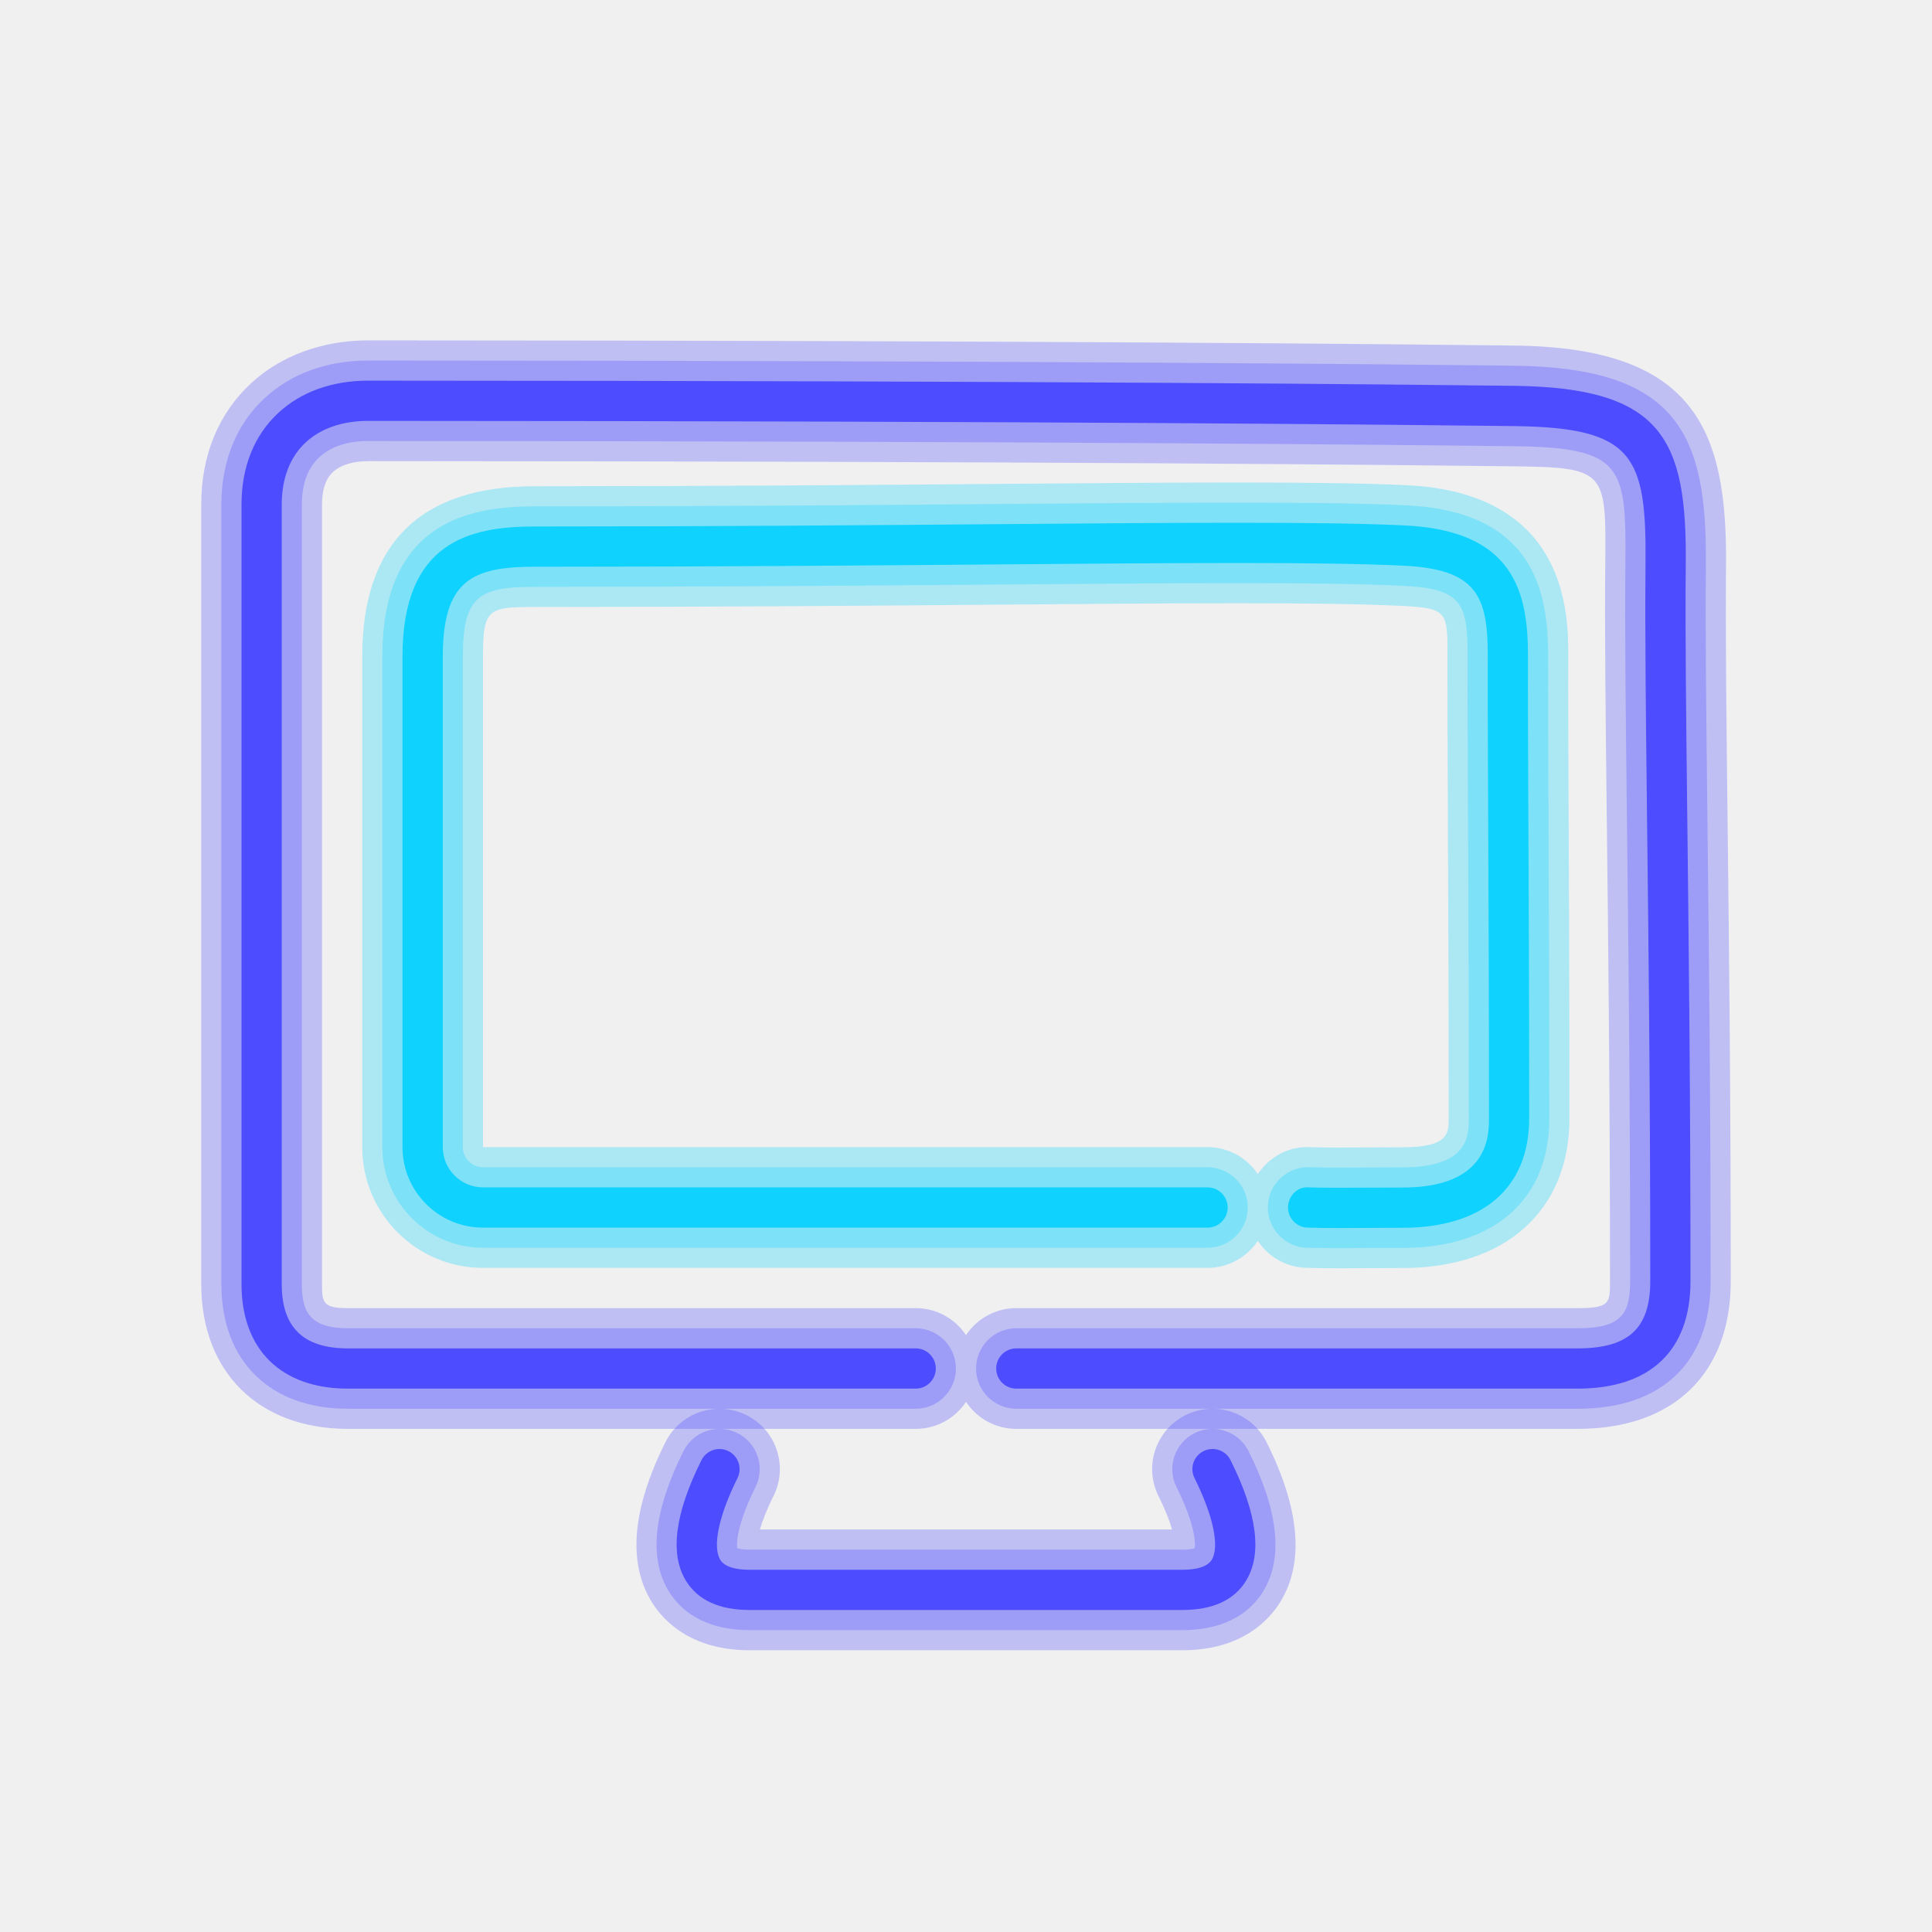
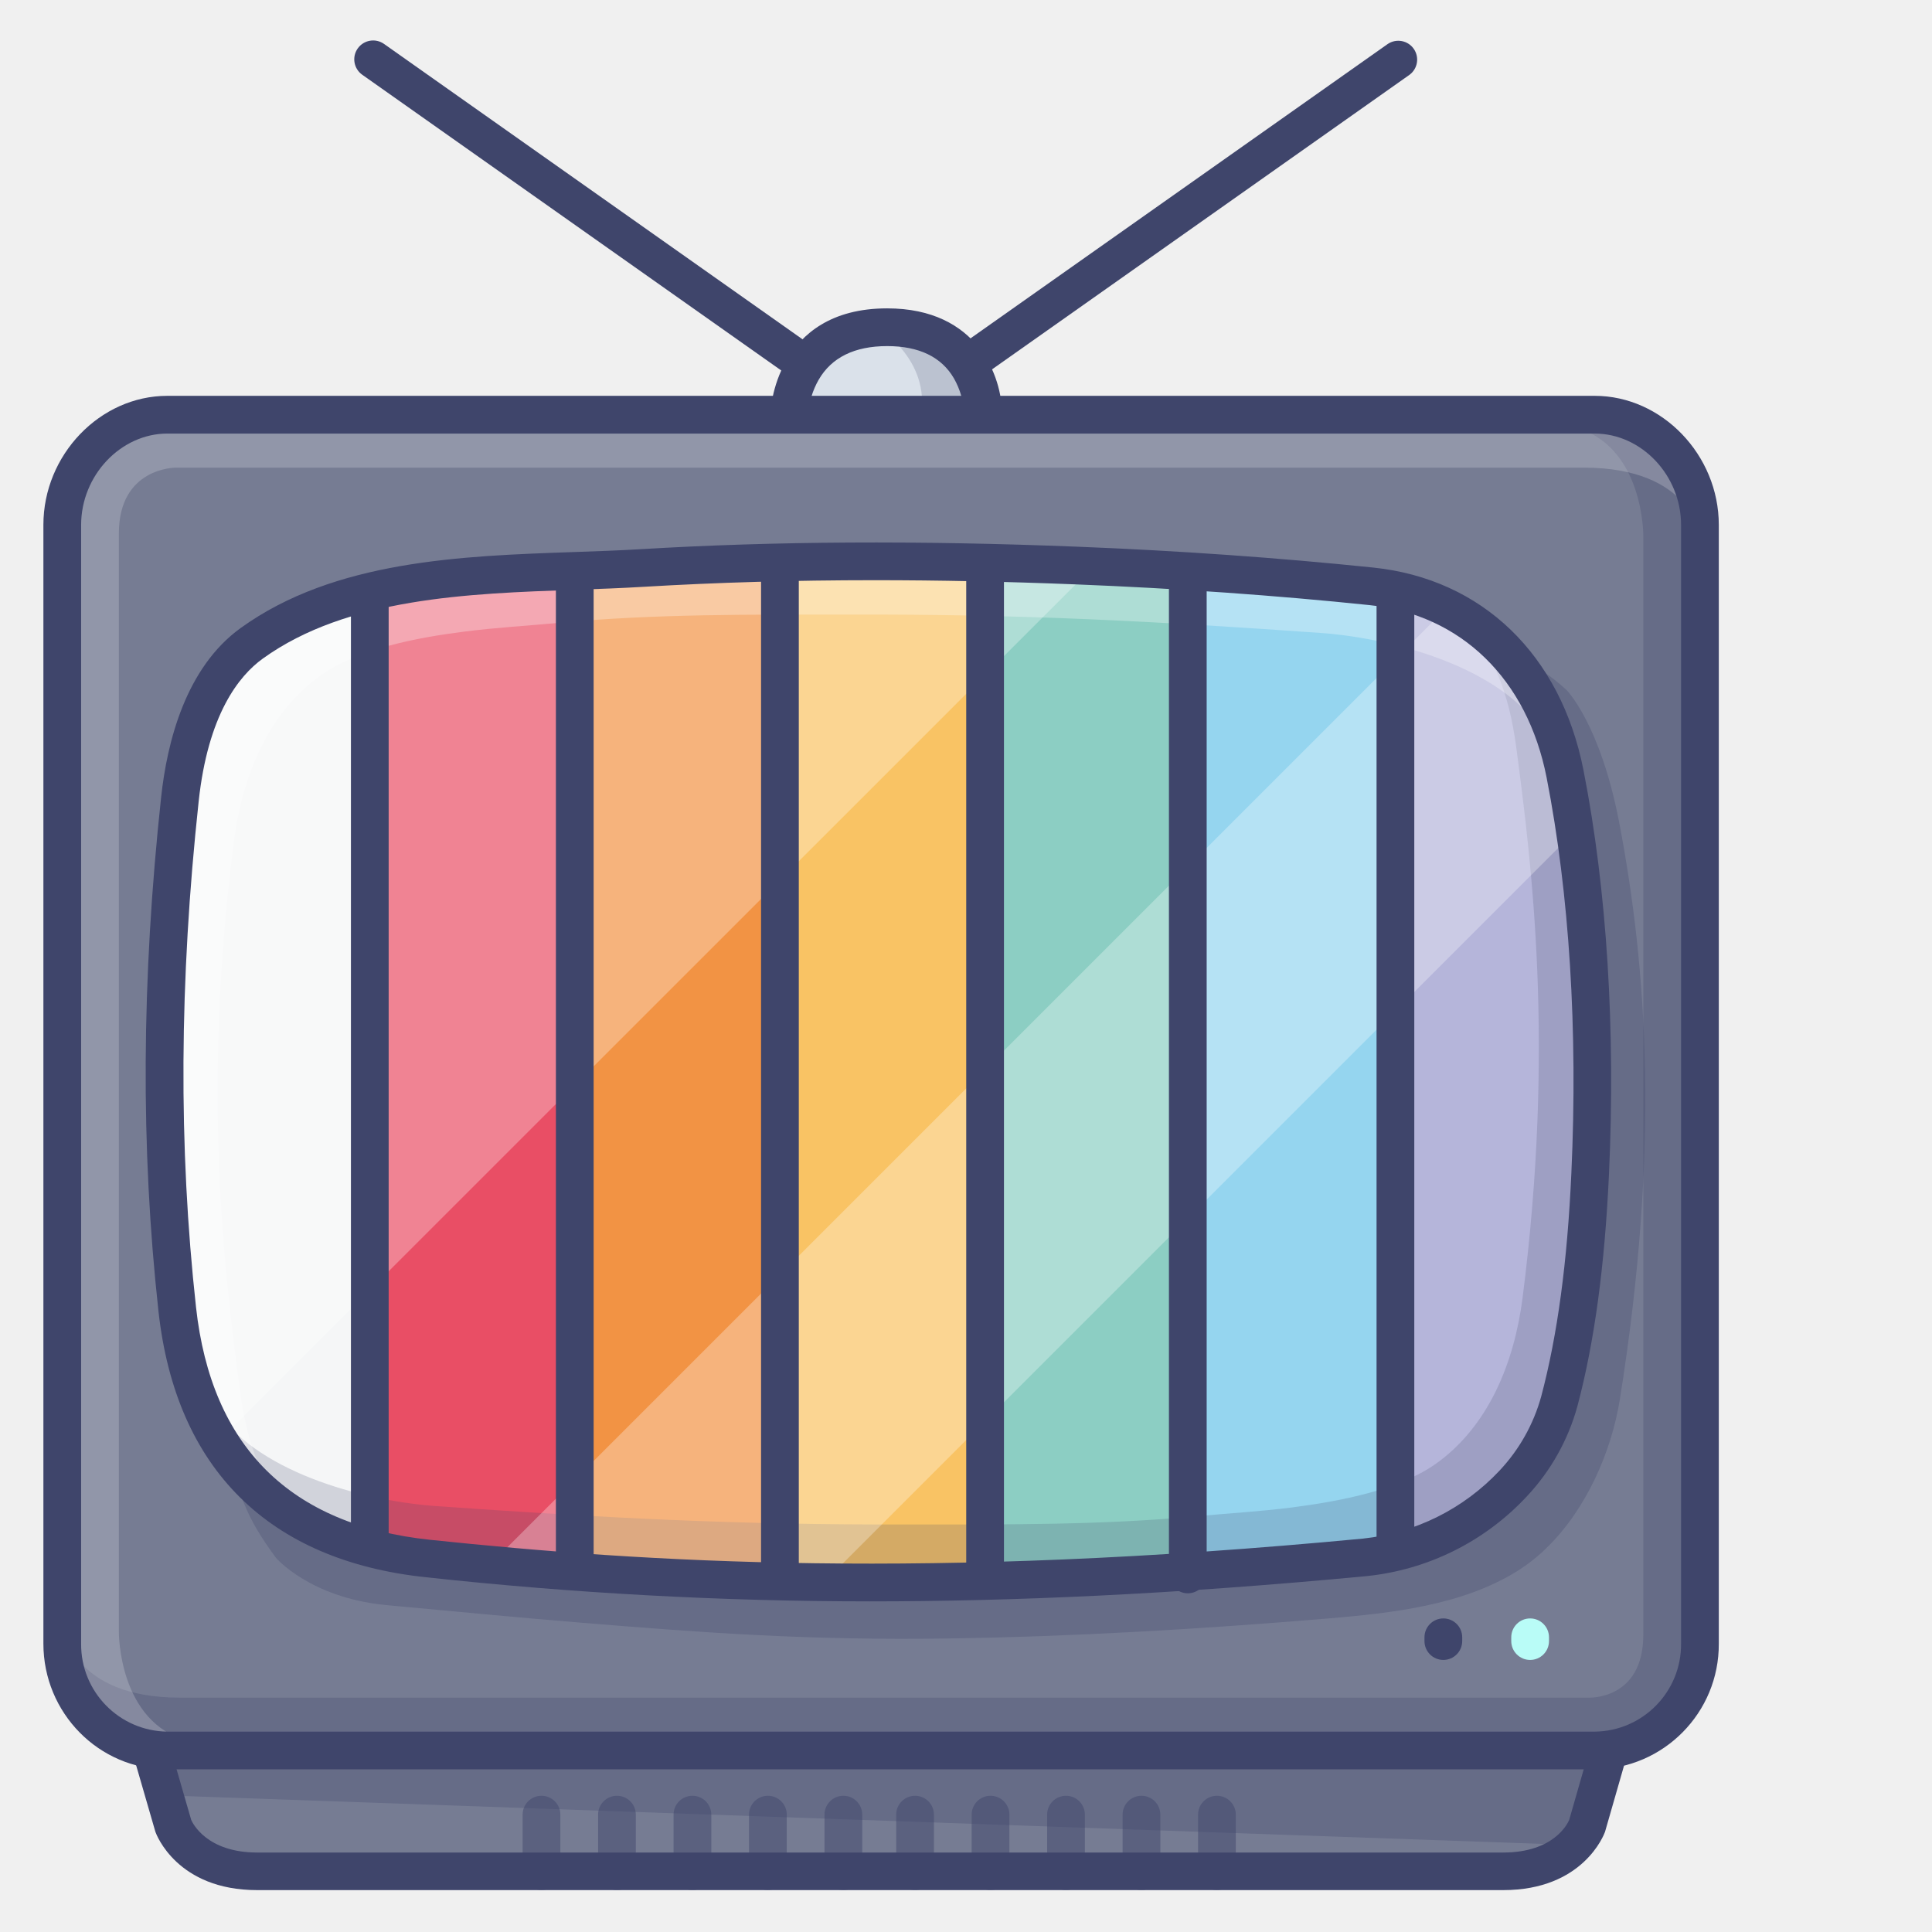
- <svg xmlns="http://www.w3.org/2000/svg" viewBox="0 0 96 96" width="96px" height="96px" baseProfile="basic">
-   <path fill="#0fd2ff" d="M66.587,63.019c-0.619,0-1.182-0.004-1.682-0.021c-1.009-0.031-1.886-0.558-2.406-1.339 C61.962,62.467,61.043,63,60,63H24c-3.309,0-6-2.691-6-6V32.621c0-5.613,2.883-8.46,8.569-8.46c8.82,0,16.607-0.063,22.864-0.115 c9.442-0.076,16.263-0.132,20.458,0.063c8.064,0.38,8.042,6.513,8.034,8.528c-0.007,1.989,0.004,4.53,0.019,7.786 c0.018,3.92,0.041,8.872,0.041,15.14c0,4.592-3.177,7.444-8.292,7.444l-1.719,0.006C67.486,63.017,67.023,63.019,66.587,63.019z M61.501,29.975c-3.353,0-7.364,0.033-12.02,0.071c-6.268,0.052-14.068,0.115-22.913,0.115c-2.314,0-2.569,0.08-2.569,2.46V57h36 c1.043,0,1.962,0.533,2.5,1.341c0.556-0.836,1.519-1.398,2.594-1.339c0.79,0.024,1.75,0.018,2.848,0.012l1.751-0.006 c2.292,0,2.292-0.701,2.292-1.444c0-6.257-0.023-11.199-0.041-15.112c-0.015-3.277-0.026-5.834-0.019-7.837 c0.008-2.221,0.009-2.402-2.315-2.511C67.587,30.008,64.878,29.975,61.501,29.975z" opacity=".3" />
-   <path fill="#0fd2ff" d="M66.583,62.02c-0.605,0-1.156-0.005-1.646-0.021c-1.104-0.034-1.971-0.958-1.937-2.062 c0.035-1.104,0.95-1.973,2.062-1.937c0.801,0.024,1.774,0.019,2.885,0.013l1.746-0.006c3.292,0,3.292-1.59,3.292-2.444 c0-6.259-0.023-11.203-0.041-15.116c-0.015-3.274-0.026-5.828-0.019-7.829c0.01-2.68-0.31-3.375-3.268-3.514 c-4.058-0.19-10.821-0.135-20.183-0.059c-6.266,0.052-14.064,0.115-22.905,0.115c-2.765,0-3.569,0.454-3.569,3.46V57 c0,0.552,0.449,1,1,1h36c1.104,0,2,0.896,2,2s-0.896,2-2,2H24c-2.757,0-5-2.243-5-5V32.621c0-6.687,4.32-7.46,7.569-7.46 c8.824,0,16.613-0.063,22.872-0.115c9.426-0.077,16.235-0.132,20.403,0.063c6.3,0.296,7.093,4.177,7.081,7.525 c-0.007,1.991,0.004,4.535,0.019,7.795c0.018,3.918,0.041,8.868,0.041,15.135c0,4.035-2.726,6.444-7.292,6.444l-1.724,0.006 C67.481,62.017,67.018,62.02,66.583,62.02z" opacity=".3" />
-   <path fill="#4d4dff" d="M78.4,71H50.5c-1.043,0-1.962-0.532-2.5-1.341C47.462,70.468,46.543,71,45.5,71H17.283 C12.858,71,10,68.178,10,63.811V25.067c0-2.439,0.854-4.52,2.469-6.017c1.487-1.378,3.556-2.137,5.827-2.137 c0.001,0,0.002,0,0.003,0c35.188,0.011,51.566,0.197,56.949,0.258c8.88,0.103,10.581,4.074,10.517,10.901 c-0.031,3.324,0.017,7.489,0.078,12.762C85.913,46.876,86,54.394,86,63.658C86,68.256,83.159,71,78.4,71z M18.296,22.914 c-0.753,0-1.375,0.19-1.748,0.537C16.184,23.788,16,24.332,16,25.067v38.743C16,64.733,16.055,65,17.283,65H45.5 c1.043,0,1.962,0.532,2.5,1.341C48.538,65.532,49.457,65,50.5,65h27.9c1.6,0,1.6-0.258,1.6-1.342c0-9.229-0.087-16.729-0.157-22.753 c-0.062-5.309-0.11-9.502-0.078-12.889c0.043-4.611,0.045-4.792-4.586-4.845c-5.374-0.062-21.728-0.247-56.882-0.258 C18.297,22.914,18.296,22.914,18.296,22.914z" opacity=".3" />
-   <path fill="#4d4dff" d="M78.4,70H50.5c-1.104,0-2-0.896-2-2s0.896-2,2-2h27.9c2.21,0,2.6-0.755,2.6-2.342 c0-9.235-0.087-16.737-0.157-22.765c-0.062-5.303-0.11-9.491-0.078-12.867c0.045-4.872-0.118-5.792-5.574-5.854 c-5.375-0.062-21.733-0.247-56.893-0.258c0,0-0.001,0-0.002,0c-1.021,0-1.86,0.277-2.428,0.804C15.292,23.252,15,24.042,15,25.067 v38.743C15,65.162,15.382,66,17.283,66H45.5c1.104,0,2,0.896,2,2s-0.896,2-2,2H17.283C13.407,70,11,67.628,11,63.811V25.067 c0-2.153,0.743-3.98,2.149-5.283c1.32-1.224,3.1-1.87,5.147-1.87c0.001,0,0.002,0,0.003,0c35.182,0.011,51.557,0.197,56.938,0.258 c8.132,0.094,9.589,3.405,9.528,9.892c-0.031,3.335,0.017,7.505,0.078,12.783C84.913,46.885,85,54.399,85,63.658 C85,67.688,82.595,70,78.4,70z" opacity=".3" />
-   <path fill="#4d4dff" d="M58.75,82h-21.5c-2.944,0-4.31-1.498-4.862-2.392c-1.209-1.957-0.981-4.632,0.679-7.95 c0.74-1.481,2.543-2.081,4.025-1.342c1.482,0.741,2.083,2.543,1.341,4.025c-0.351,0.701-0.556,1.254-0.672,1.658h20.478 c-0.116-0.404-0.321-0.957-0.672-1.658c-0.741-1.482-0.141-3.284,1.341-4.025c1.483-0.738,3.285-0.14,4.025,1.342 c1.66,3.318,1.888,5.993,0.679,7.95C63.06,80.502,61.694,82,58.75,82z M37.626,76.786h0.01H37.626z M59.064,75.976L59.064,75.976z M36.936,75.976L36.936,75.976L36.936,75.976z" opacity=".3" />
-   <path fill="#4d4dff" d="M58.75,81h-21.5c-2.335,0-3.47-1.043-4.011-1.917c-1.015-1.643-0.772-3.989,0.722-6.978 c0.495-0.989,1.697-1.388,2.684-0.895c0.988,0.494,1.388,1.695,0.895,2.684c-0.878,1.757-0.956,2.729-0.905,3.034 C36.723,76.958,36.911,77,37.25,77h21.5c0.339,0,0.527-0.042,0.616-0.071c0.051-0.306-0.026-1.277-0.905-3.034 c-0.494-0.988-0.093-2.189,0.895-2.684c0.986-0.494,2.189-0.095,2.684,0.895c1.494,2.988,1.737,5.335,0.722,6.978 C62.22,79.957,61.085,81,58.75,81z M36.652,77h0.01H36.652z" opacity=".3" />
-   <path fill="#0fd2ff" d="M66.578,61.02c-0.592,0-1.13-0.005-1.609-0.021c-0.552-0.017-0.985-0.479-0.968-1.03 s0.482-1.027,1.031-0.968c0.811,0.024,1.796,0.02,2.921,0.013l1.741-0.006c4.292,0,4.292-2.593,4.292-3.444 c0-6.261-0.023-11.206-0.041-15.121c-0.015-3.271-0.026-5.822-0.019-7.82c0.012-3.045-0.573-4.346-4.221-4.517 c-4.085-0.192-10.86-0.137-20.238-0.06c-6.264,0.052-14.06,0.115-22.896,0.115c-3.096,0-4.569,0.667-4.569,4.46V57 c0,1.103,0.897,2,2,2h36c0.552,0,1,0.447,1,1s-0.448,1-1,1H24c-2.206,0-4-1.794-4-4V32.621c0-5.692,3.321-6.46,6.569-6.46 c8.829,0,16.62-0.063,22.88-0.115c9.41-0.076,16.208-0.134,20.348,0.062c5.406,0.254,6.14,3.285,6.127,6.522 c-0.007,1.994,0.004,4.54,0.019,7.804c0.018,3.917,0.041,8.865,0.041,15.13c0,3.46-2.293,5.444-6.292,5.444l-1.729,0.006 C67.475,61.017,67.012,61.02,66.578,61.02z" />
-   <path fill="#4d4dff" d="M78.4,69H50.5c-0.552,0-1-0.447-1-1s0.448-1,1-1h27.9c2.523,0,3.6-0.999,3.6-3.342 c0-9.241-0.087-16.746-0.157-22.776c-0.062-5.297-0.11-9.48-0.078-12.847c0.051-5.413-0.587-6.795-6.563-6.863 c-5.376-0.062-21.739-0.247-56.904-0.258c0,0-0.001,0-0.002,0c-1.278,0-2.352,0.37-3.107,1.07C14.411,22.705,14,23.771,14,25.067 v38.743C14,65.957,15.074,67,17.283,67H45.5c0.552,0,1,0.447,1,1s-0.448,1-1,1H17.283C13.975,69,12,67.06,12,63.811V25.067 c0-1.868,0.632-3.441,1.829-4.55c1.131-1.049,2.676-1.604,4.467-1.604c0.001,0,0.002,0,0.003,0 c35.176,0.011,51.547,0.196,56.926,0.258c7.424,0.086,8.598,2.688,8.54,8.883c-0.032,3.345,0.017,7.519,0.078,12.804 C83.913,46.894,84,54.405,84,63.658C84,67.103,82.011,69,78.4,69z" />
-   <path fill="#4d4dff" d="M58.75,80h-21.5c-1.505,0-2.568-0.485-3.16-1.443c-0.82-1.327-0.563-3.347,0.766-6.004 c0.247-0.494,0.846-0.693,1.342-0.447c0.494,0.247,0.694,0.848,0.447,1.342c-0.927,1.854-1.254,3.409-0.854,4.059 C35.994,77.834,36.485,78,37.25,78h21.5c0.765,0,1.256-0.166,1.459-0.494c0.401-0.649,0.074-2.204-0.854-4.059 c-0.247-0.494-0.047-1.095,0.447-1.342c0.495-0.246,1.095-0.047,1.342,0.447c1.328,2.657,1.586,4.677,0.766,6.004 C61.318,79.515,60.255,80,58.75,80z" />
+ <svg xmlns="http://www.w3.org/2000/svg" viewBox="0 0 512 512" width="64px" height="64px" version="1.1" id="svg96">
+   <defs id="defs100" />
+   <path fill="#767c93" d="M450.5,435.58a28.21,28.21,0,0,1-27.89,28.32H44.35A28.19,28.19,0,0,1,16.5,435.58V139.1c0-15.95,12.93-29.2,27.85-29.2H422.61c14.93,0,27.89,13.25,27.89,29.2Z" id="path2" />
+   <path fill="#767c93" d="M426.16,464.45l-5.57,19.4s-4.29,12-22.22,12H68.15c-17.93,0-22.23-12-22.23-12l-5.57-19.27" id="path4" />
+   <path fill="#3f456b" d="M16.88,431.83s2.26,18.07,30.78,18.07H420.81s14.69.84,14.69-16.73V142s.18-24.07-18.51-28.88c0,0,33.51-21.82,33.51,66.9V435.58s-1.32,28.32-29.69,28.32H46.15S16.88,465.33,16.88,431.83Z" opacity=".3" id="path6" />
+   <path fill="#fff" d="M450.53,142s-2.25-18.07-30.77-18.07H46.6s-15.1-.12-15.1,17.44V432.53S31.32,456.59,50,461.41c0,0-33.51,11.07-33.51-36.1V138.94s1.73-29,30.1-29H421.26S450.53,108.48,450.53,142Z" opacity=".2" id="path8" />
+   <path fill="#3f456b" d="M409.94,410.13a45.83,45.83,0,0,1-7.82,6.2c-14.58,9.12-33.38,11.17-50.17,12.58-33.73,2.82-67.52,4.83-101.37,5.31q-25,.36-49.93-.91c-15.53-.77-31-2-46.54-3.27s-31.1-2.76-46.64-4.2c-1.87-.18-3.75-.33-5.63-.53C82,423.26,73.12,412.82,73.12,412.82,65.33,402.24,62.39,395.11,60.94,382c-7.43-67.62-3.49-130.87.61-169.31,2.53-23.72,11.35-30.3,11.35-30.3s7.21-9.48,30.3-11.6c56-5.12,168.7-12.17,283.68-.23,11.42,1.18,19.93,4.62,28.28,12.31,0,0,9,9.06,14,35.39,7.22,38,10.84,85.63.09,152.75C427,384.84,420.34,400,409.94,410.13Z" opacity=".3" id="path10" />
+   <g data-name="&lt;编组&gt;" id="g26">
+     <path fill="#f5f6f7" d="M98,159.5V408l-1.65,1.84C67.59,401.59,50.64,380.57,46.94,347c-5-45.17-4.16-90,.7-135.16,1.58-14.64,6.44-32.27,19.06-41.35,9.13-6.57,19.56-10.78,30.63-13.53Z" id="path12" />
+     <path fill="#8ccec3" d="M315.43,151.41v265c-19.36,1.27-37.42,2.07-54.32,2.51l-.05-1.71v-267l0-1.11q12.14.27,24.23.76Q300.4,150.47,315.43,151.41Z" id="path14" />
+     <path fill="#e94e65" d="M97.33,157c17.61-4.36,36.82-5,54.94-5.65l0,1.37V414.79l-.13,1.73c-14-1-26.85-2.24-38.72-3.48a100.45,100.45,0,0,1-17.16-3.24L98,408V159.5Z" id="path16" />
+     <path fill="#f29344" d="M206.65,419.09c-20-.43-38-1.37-54.46-2.57l.13-1.73V152.67l0-1.37c6.11-.21,12.09-.42,17.84-.77q18.24-1.09,36.55-1.48l0,1.17v267Z" id="path18" />
+     <path fill="#95d5ef" d="M315.43,151.41q24,1.51,48,4,3.27.35,6.36,1v255a59.6,59.6,0,0,1-8.14,1.36q-24.29,2.31-46.23,3.73Z" id="path20" />
+     <path fill="#f9c364" d="M206.66,149.05c18.14-.42,36.3-.36,54.43.06l0,1.11v267l.05,1.71c-19.66.5-37.75.5-54.46.14l0-1.85v-267Z" id="path22" />
+     <path fill="#b5b5da" d="M414.77,205.12c6.67,34,8.25,71.33,6.65,105.92-.92,19.89-3.08,41-8.19,60.34A51.82,51.82,0,0,1,401,393.14a63.06,63.06,0,0,1-31.21,18.21v-255C394.42,161.49,410,180.68,414.77,205.12Z" id="path24" />
+   </g>
+   <polygon fill="#3f456b" points="417.22 488.95 43.63 475.79 41.48 463.9 424.17 463.9 417.22 488.95" opacity=".3" id="polygon28" />
+   <path fill="#dae1ea" d="M260.54,109.6s0-22.88-25.43-22.88-23.9,22.88-23.9,22.88" id="path30" />
+   <path fill="#3f456b" d="M231.53,86.16s14.26,7.74,12.73,22.74h17.8S259,82.74,231.53,86.16Z" opacity=".2" id="path32" />
+   <path fill="#3f456b" d="M342.62,399.46c-8.56,1.1-17.22,1.59-25.31,2.35-25.5,2.4-51.05,2.19-76.6,2.19-45.62.14-80.74-1.73-126.21-4.95-19.08-1.58-47-9.15-57.74-26.16-1.64-2.61-4.85-7.36-5-10.67,0,0,10.44,43.54,49.54,48.86s192.43,10.36,268.08.73c0,0,37.23-2.24,45-41.71S431.11,154.82,384.12,164c0,0,13.66,3.34,17.72,34.15s10.22,79,1.66,145.78c-2.2,17.14-9,34.05-23,44C370.59,394.93,355.07,397.84,342.62,399.46Z" opacity=".2" id="path34" />
+   <path fill="#3f456b" d="M143.5,500.9a5,5,0,0,1-5-5v-15a5,5,0,0,1,10,0v15A5,5,0,0,1,143.5,500.9Z" opacity=".5" id="path36" />
+   <path fill="#3f456b" d="M163.5,500.9a5,5,0,0,1-5-5v-15a5,5,0,0,1,10,0v15A5,5,0,0,1,163.5,500.9Z" opacity=".5" id="path38" />
+   <path fill="#3f456b" d="M183.5,500.9a5,5,0,0,1-5-5v-15a5,5,0,0,1,10,0v15A5,5,0,0,1,183.5,500.9Z" opacity=".5" id="path40" />
+   <path fill="#3f456b" d="M203.5,500.9a5,5,0,0,1-5-5v-15a5,5,0,0,1,10,0v15A5,5,0,0,1,203.5,500.9Z" opacity=".5" id="path42" />
+   <path fill="#3f456b" d="M223.5,500.9a5,5,0,0,1-5-5v-15a5,5,0,0,1,10,0v15A5,5,0,0,1,223.5,500.9Z" opacity=".5" id="path44" />
+   <path fill="#3f456b" d="M242.5,500.9a5,5,0,0,1-5-5v-15a5,5,0,0,1,10,0v15A5,5,0,0,1,242.5,500.9Z" opacity=".5" id="path46" />
+   <path fill="#3f456b" d="M262.5,500.9a5,5,0,0,1-5-5v-15a5,5,0,0,1,10,0v15A5,5,0,0,1,262.5,500.9Z" opacity=".5" id="path48" />
+   <path fill="#3f456b" d="M282.5,500.9a5,5,0,0,1-5-5v-15a5,5,0,0,1,10,0v15A5,5,0,0,1,282.5,500.9Z" opacity=".5" id="path50" />
+   <path fill="#3f456b" d="M302.5,500.9a5,5,0,0,1-5-5v-15a5,5,0,0,1,10,0v15A5,5,0,0,1,302.5,500.9Z" opacity=".5" id="path52" />
+   <path fill="#3f456b" d="M322.5,500.9a5,5,0,0,1-5-5v-15a5,5,0,0,1,10,0v15A5,5,0,0,1,322.5,500.9Z" opacity=".5" id="path54" />
+   <path fill="#b9fcf7" d="M405.5,439.9a5,5,0,0,1-5-5v-1a5,5,0,0,1,10,0v1A5,5,0,0,1,405.5,439.9Z" id="path56" />
+   <path fill="#fff" d="M122.86,167.41c8.55-1.11,17.22-1.59,25.3-2.35,25.51-2.4,51.05-2.19,76.6-2.19,45.62-.14,80.75,1.72,126.21,4.94,19.09,1.59,47,9.16,57.74,26.17,1.64,2.6,4.85,7.36,5,10.67,0,0-10.43-43.55-49.54-48.86s-192.43-10.36-268.08-.73c0,0-37.23,2.24-45,41.71S34.37,412,81.35,402.9c0,0-13.66-3.34-17.71-34.15S53.42,289.71,62,223c2.2-17.14,9-34.05,23-44C94.89,171.94,110.4,169,122.86,167.41Z" opacity=".3" id="path58" />
+   <g data-name="&lt;编组&gt;" opacity=".3" id="g64">
+     <path fill="#fff" d="M417.38,220.3l-199,199c-34.65-.37-63.64-2.29-88.58-4.61l253.6-253.6c16.77,8.3,27.51,24.5,31.34,44.06C415.75,210.12,416.62,215.19,417.38,220.3Z" id="path60" />
+     <path fill="#fff" d="M289.87,150.07,58,381.89c-5.85-9.51-9.59-21.16-11.1-34.9-5-45.17-4.16-90,.7-135.16,1.58-14.64,6.44-32.27,19.06-41.35,28.55-20.57,69.86-17.94,103.41-19.95,38.3-2.29,76.9-2.18,115.21-.66C286.84,149.93,288.35,150,289.87,150.07Z" id="path62" />
+   </g>
+   <g id="g94">
+     <path fill="#3f456b" d="M422.61,468.9H44.35C26.24,468.9,11.5,454,11.5,435.58V139.1c0-18.54,15-34.2,32.85-34.2H422.61c17.83,0,32.89,15.66,32.89,34.2V435.58A33.14,33.14,0,0,1,422.61,468.9ZM44.35,114.9C32,114.9,21.5,126,21.5,139.1V435.58A23.11,23.11,0,0,0,44.35,458.9H422.61a23.13,23.13,0,0,0,22.89-23.32V139.1c0-13.12-10.48-24.2-22.89-24.2Z" id="path66" />
+     <path fill="#3f456b" d="M398.37,500.9H68.15c-21.22,0-26.71-14.75-26.94-15.37l-.09-.29L35.55,466a5,5,0,1,1,9.61-2.77l5.51,19.06c.38.88,4.13,8.65,17.48,8.65H398.37c13.45,0,17.09-7.71,17.48-8.64l5.51-19.19a5,5,0,0,1,9.61,2.77l-5.57,19.39c0,.1-.06.2-.1.3C425.08,486.15,419.58,500.9,398.37,500.9Z" id="path68" />
+     <path fill="#3f456b" d="M230.56,424.38A1089.34,1089.34,0,0,1,113,418c-41.84-4.38-66.38-28.75-71-70.47-4.75-43.21-4.52-87.78.7-136.25,1.58-14.67,6.52-34.37,21.11-44.87C88.65,148.5,122.32,147.33,152,146.3c6.21-.21,12.07-.42,17.78-.76,35.48-2.13,73.33-2.34,115.71-.66,26.93,1.06,53.31,2.93,78.44,5.53,28.88,3,49.71,23.09,55.72,53.75,6.19,31.58,8.52,68.61,6.74,107.11-1.13,24.35-3.86,44.43-8.36,61.39a56.93,56.93,0,0,1-13.38,23.87h0a67.35,67.35,0,0,1-42.55,21.16C310.91,422.56,267.75,424.38,230.56,424.38Zm1.24-270.62c-21.45,0-41.79.59-61.39,1.76-5.83.35-11.76.56-18,.78-28.29,1-60.35,2.09-82.76,18.23-6.4,4.61-14.54,14.91-17,37.83-5.14,47.74-5.37,91.6-.7,134.09,4.08,37,25,57.73,62.08,61.62,57.28,6,131.44,10.66,247.2-.33a58,58,0,0,0,36.15-18h0a46.92,46.92,0,0,0,11.05-19.64c4.32-16.27,6.94-35.66,8-59.29,1.74-37.71-.53-73.92-6.56-104.73-5.12-26.11-22.67-43.2-46.94-45.72-24.92-2.59-51.09-4.43-77.81-5.49C266.53,154.13,248.81,153.76,231.8,153.76Z" id="path70" />
+     <path fill="#3f456b" d="M209.18,114.6h-.11a5,5,0,0,1-4.89-5.11c0-.28,1-27.77,30.93-27.77,24.07,0,30.43,18.24,30.43,27.88a5,5,0,1,1-10,0,21.34,21.34,0,0,0-2.72-9.3c-3.3-5.7-9.26-8.58-17.71-8.58-8.63,0-14.74,3-18.17,8.94a21.61,21.61,0,0,0-2.76,9A5,5,0,0,1,209.18,114.6Z" id="path72" />
+     <path fill="#3f456b" d="M258.9,99.6A5,5,0,0,1,256,90.51L367.79,11.64a5,5,0,0,1,5.76,8.17L261.78,98.68A5,5,0,0,1,258.9,99.6Z" id="path74" />
+     <path fill="#3f456b" d="M210.63,99.6a5,5,0,0,1-2.88-.92L96,19.81a5,5,0,0,1,5.77-8.17L213.52,90.51a5,5,0,0,1-2.89,9.09Z" id="path76" />
+     <path fill="#3f456b" d="M382.5,439.9a5,5,0,0,1-5-5v-1a5,5,0,0,1,10,0v1A5,5,0,0,1,382.5,439.9Z" id="path80" />
+     <path fill="#3f456b" d="M261.06,422.24a5,5,0,0,1-5-5v-267a5,5,0,1,1,10,0v267A5,5,0,0,1,261.06,422.24Z" id="path82" />
+     <path fill="#3f456b" d="M206.69,422.24a5,5,0,0,1-5-5v-267a5,5,0,1,1,10,0v267A5,5,0,0,1,206.69,422.24Z" id="path84" />
+     <path fill="#3f456b" d="M152.32,419.79a5,5,0,0,1-5-5V152.67a5,5,0,0,1,10,0V414.79A5,5,0,0,1,152.32,419.79Z" id="path86" />
+     <path fill="#3f456b" d="M98,413a5,5,0,0,1-5-5V159.5a5,5,0,0,1,10,0V408A5,5,0,0,1,98,413Z" id="path88" />
+     <path fill="#3f456b" d="M314.78,422.24a5,5,0,0,1-5-5V152.67a5,5,0,1,1,10,0V417.24A5,5,0,0,1,314.78,422.24Z" id="path90" />
+     <path fill="#3f456b" d="M369.8,415.59a5,5,0,0,1-5-5V156.87a5,5,0,0,1,10,0V410.59A5,5,0,0,1,369.8,415.59Z" id="path92" />
+   </g>
</svg>
